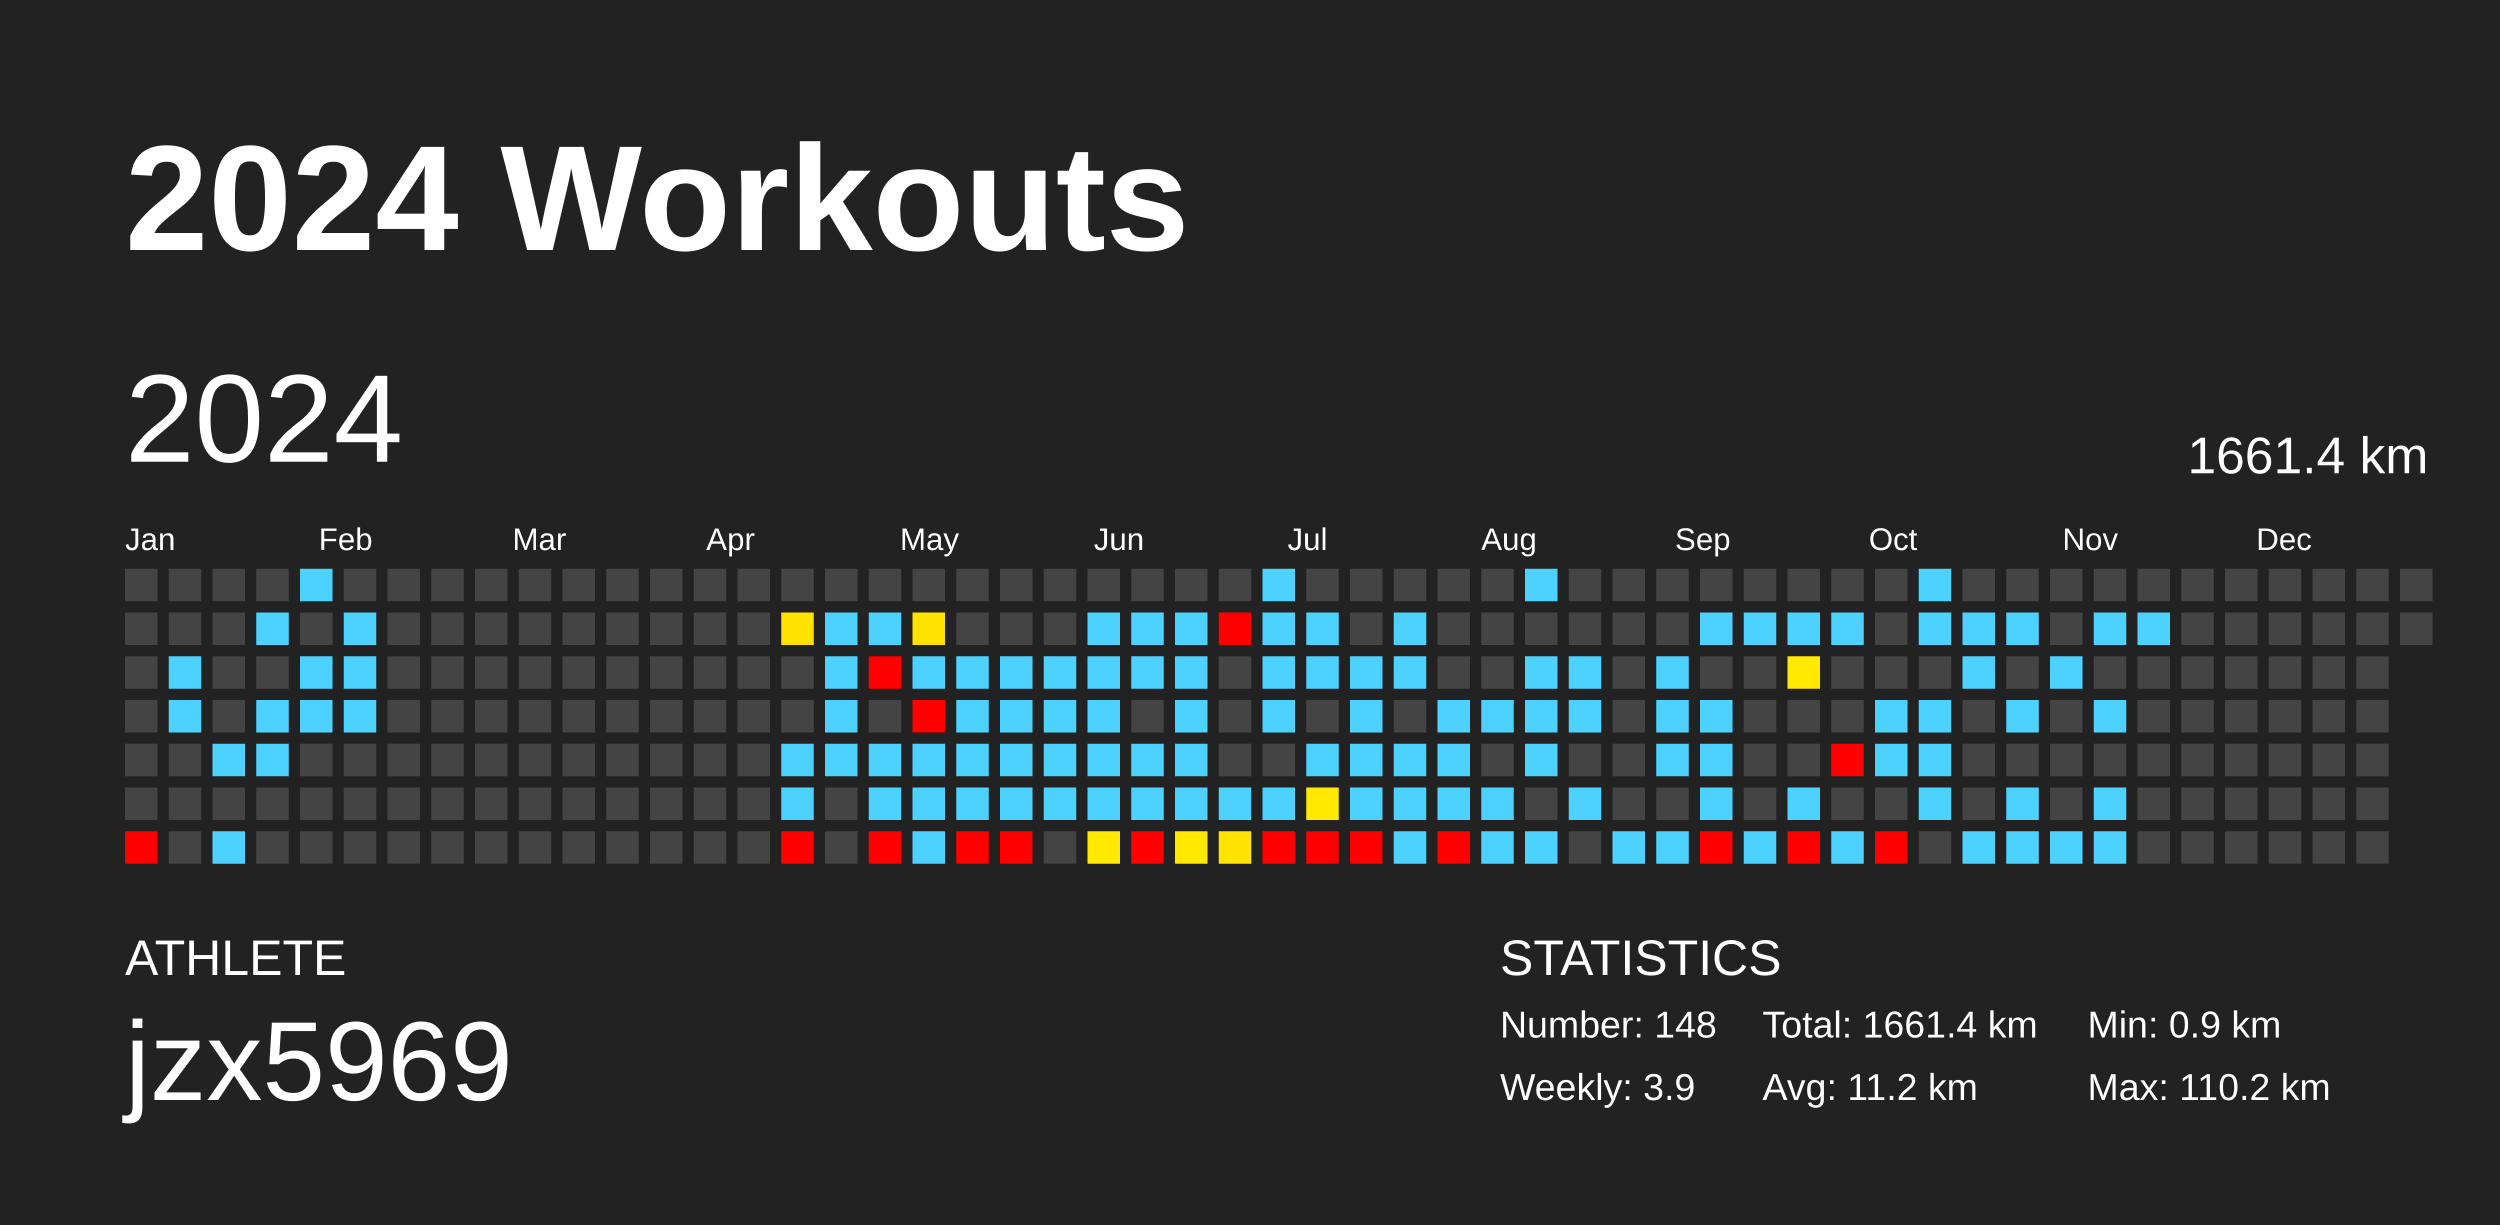
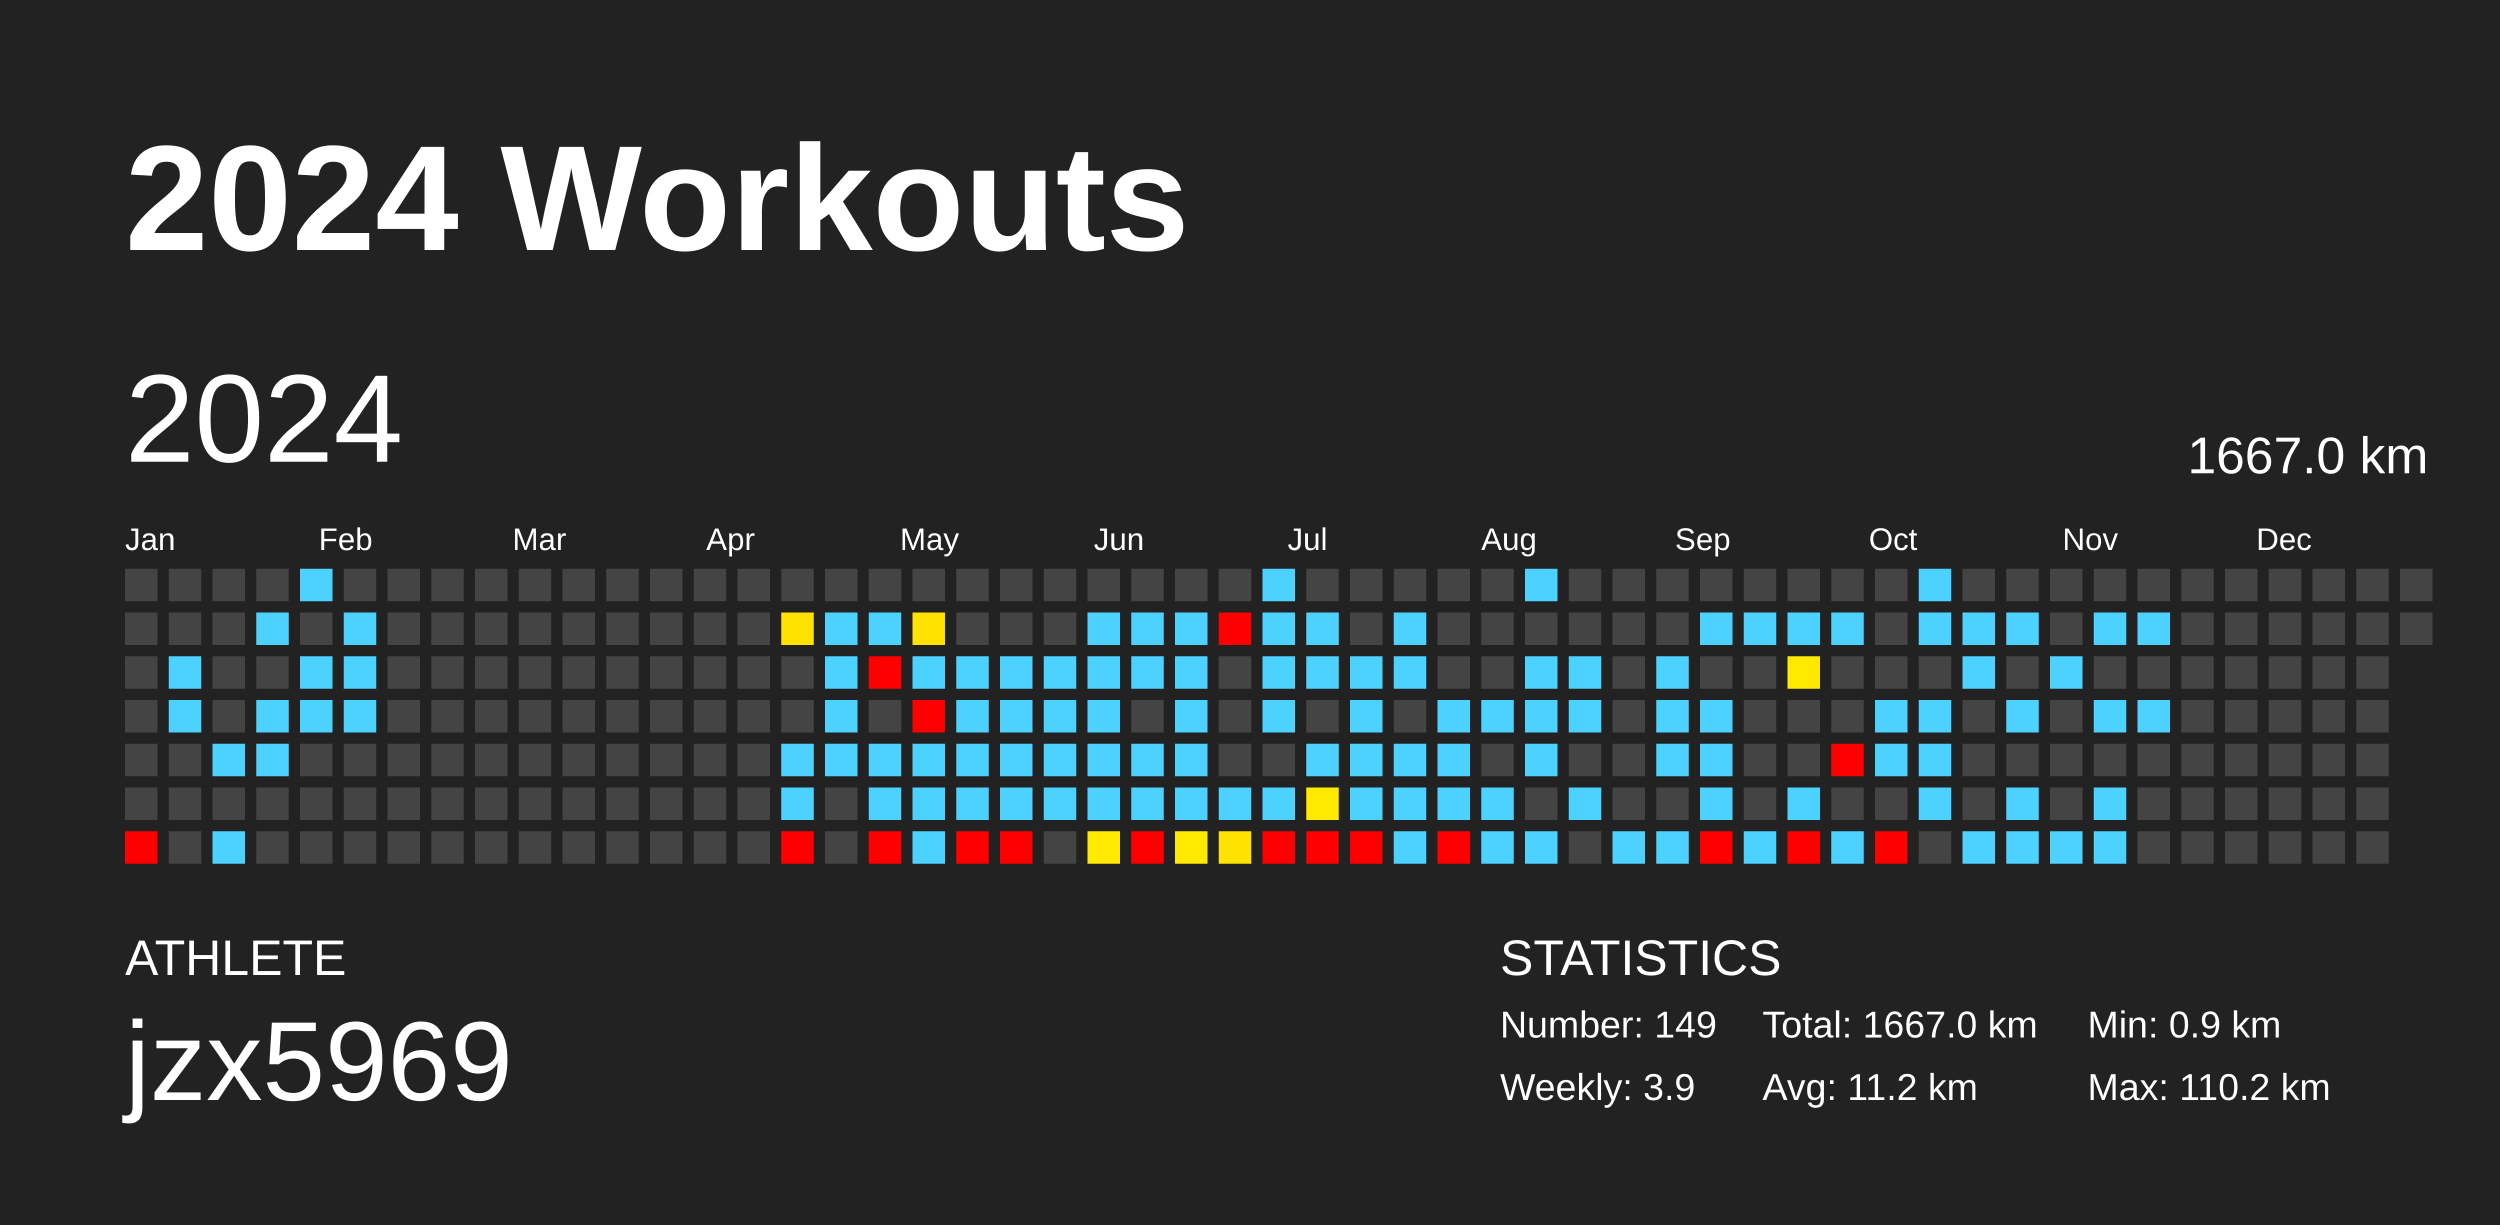
<svg xmlns="http://www.w3.org/2000/svg" baseProfile="full" height="98mm" version="1.1" viewBox="0,0,200,98" width="200mm">
  <defs />
  <rect fill="#222222" height="98" width="200" x="0" y="0" />
  <text fill="#FFFFFF" style="font-size:12px; font-family:Arial; font-weight:bold;" x="10" y="20">2024 Workouts</text>
  <text fill="#FFFFFF" style="font-size:4px; font-family:Arial" x="10" y="78">ATHLETE</text>
  <text fill="#FFFFFF" style="font-size:9px; font-family:Arial" x="10" y="88">jzx5969</text>
  <text fill="#FFFFFF" style="font-size:4px; font-family:Arial" x="120" y="78">STATISTICS</text>
-   <text fill="#FFFFFF" style="font-size:3px; font-family:Arial" x="120" y="83">Number: 148</text>
+   <text fill="#FFFFFF" style="font-size:3px; font-family:Arial" x="120" y="83">Number: 149</text>
  <text fill="#FFFFFF" style="font-size:3px; font-family:Arial" x="120" y="88">Weekly: 3.9</text>
-   <text fill="#FFFFFF" style="font-size:3px; font-family:Arial" x="141" y="83">Total: 1661.4 km</text>
+   <text fill="#FFFFFF" style="font-size:3px; font-family:Arial" x="141" y="83">Total: 1667.0 km</text>
  <text fill="#FFFFFF" style="font-size:3px; font-family:Arial" x="141" y="88">Avg: 11.2 km</text>
  <text fill="#FFFFFF" style="font-size:3px; font-family:Arial" x="167" y="83">Min: 0.9 km</text>
  <text fill="#FFFFFF" style="font-size:3px; font-family:Arial" x="167" y="88">Max: 110.2 km</text>
  <text dominant-baseline="hanging" fill="#FFFFFF" style="font-size:10.0px; font-family:Arial;" x="10" y="30">2024</text>
-   <text dominant-baseline="hanging" fill="#FFFFFF" style="font-size:4.125px; font-family:Arial;" x="175" y="35">1661.4 km</text>
+   <text dominant-baseline="hanging" fill="#FFFFFF" style="font-size:4.125px; font-family:Arial;" x="175" y="35">1667.0 km</text>
  <text fill="#FFFFFF" style="font-size:2.5px; font-family:Arial" x="10.0" y="44">Jan</text>
  <text fill="#FFFFFF" style="font-size:2.5px; font-family:Arial" x="25.5" y="44">Feb</text>
  <text fill="#FFFFFF" style="font-size:2.5px; font-family:Arial" x="41.0" y="44">Mar</text>
  <text fill="#FFFFFF" style="font-size:2.5px; font-family:Arial" x="56.5" y="44">Apr</text>
  <text fill="#FFFFFF" style="font-size:2.5px; font-family:Arial" x="72.0" y="44">May</text>
  <text fill="#FFFFFF" style="font-size:2.5px; font-family:Arial" x="87.5" y="44">Jun</text>
  <text fill="#FFFFFF" style="font-size:2.5px; font-family:Arial" x="103.0" y="44">Jul</text>
  <text fill="#FFFFFF" style="font-size:2.5px; font-family:Arial" x="118.5" y="44">Aug</text>
  <text fill="#FFFFFF" style="font-size:2.5px; font-family:Arial" x="134.0" y="44">Sep</text>
  <text fill="#FFFFFF" style="font-size:2.5px; font-family:Arial" x="149.5" y="44">Oct</text>
  <text fill="#FFFFFF" style="font-size:2.5px; font-family:Arial" x="165.0" y="44">Nov</text>
  <text fill="#FFFFFF" style="font-size:2.5px; font-family:Arial" x="180.5" y="44">Dec</text>
  <rect fill="#444444" height="2.6" width="2.6" x="10.0" y="45.5" />
  <rect fill="#444444" height="2.6" width="2.6" x="10.0" y="49.0" />
  <rect fill="#444444" height="2.6" width="2.6" x="10.0" y="52.5" />
  <rect fill="#444444" height="2.6" width="2.6" x="10.0" y="56.0" />
  <rect fill="#444444" height="2.6" width="2.6" x="10.0" y="59.5" />
  <rect fill="#444444" height="2.6" width="2.6" x="10.0" y="63.0" />
  <rect fill="red" height="2.6" width="2.6" x="10.0" y="66.5" />
  <rect fill="#444444" height="2.6" width="2.6" x="13.5" y="45.5" />
  <rect fill="#444444" height="2.6" width="2.6" x="13.5" y="49.0" />
  <rect fill="#4dd2ff" height="2.6" width="2.6" x="13.5" y="52.5" />
  <rect fill="#4dd2ff" height="2.6" width="2.6" x="13.5" y="56.0" />
  <rect fill="#444444" height="2.6" width="2.6" x="13.5" y="59.5" />
  <rect fill="#444444" height="2.6" width="2.6" x="13.5" y="63.0" />
  <rect fill="#444444" height="2.6" width="2.6" x="13.5" y="66.5" />
  <rect fill="#444444" height="2.6" width="2.6" x="17.0" y="45.5" />
  <rect fill="#444444" height="2.6" width="2.6" x="17.0" y="49.0" />
  <rect fill="#444444" height="2.6" width="2.6" x="17.0" y="52.5" />
  <rect fill="#444444" height="2.6" width="2.6" x="17.0" y="56.0" />
  <rect fill="#4dd2ff" height="2.6" width="2.6" x="17.0" y="59.5" />
  <rect fill="#444444" height="2.6" width="2.6" x="17.0" y="63.0" />
  <rect fill="#4dd2ff" height="2.6" width="2.6" x="17.0" y="66.5" />
  <rect fill="#444444" height="2.6" width="2.6" x="20.5" y="45.5" />
  <rect fill="#4dd2ff" height="2.6" width="2.6" x="20.5" y="49.0" />
  <rect fill="#444444" height="2.6" width="2.6" x="20.5" y="52.5" />
  <rect fill="#4dd2ff" height="2.6" width="2.6" x="20.5" y="56.0" />
  <rect fill="#4dd2ff" height="2.6" width="2.6" x="20.5" y="59.5" />
  <rect fill="#444444" height="2.6" width="2.6" x="20.5" y="63.0" />
  <rect fill="#444444" height="2.6" width="2.6" x="20.5" y="66.5" />
  <rect fill="#4dd2ff" height="2.6" width="2.6" x="24.0" y="45.5" />
  <rect fill="#444444" height="2.6" width="2.6" x="24.0" y="49.0" />
  <rect fill="#4dd2ff" height="2.6" width="2.6" x="24.0" y="52.5" />
  <rect fill="#4dd2ff" height="2.6" width="2.6" x="24.0" y="56.0" />
  <rect fill="#444444" height="2.6" width="2.6" x="24.0" y="59.5" />
  <rect fill="#444444" height="2.6" width="2.6" x="24.0" y="63.0" />
  <rect fill="#444444" height="2.6" width="2.6" x="24.0" y="66.5" />
  <rect fill="#444444" height="2.6" width="2.6" x="27.5" y="45.5" />
  <rect fill="#4dd2ff" height="2.6" width="2.6" x="27.5" y="49.0" />
  <rect fill="#4dd2ff" height="2.6" width="2.6" x="27.5" y="52.5" />
  <rect fill="#4dd2ff" height="2.6" width="2.6" x="27.5" y="56.0" />
  <rect fill="#444444" height="2.6" width="2.6" x="27.5" y="59.5" />
  <rect fill="#444444" height="2.6" width="2.6" x="27.5" y="63.0" />
  <rect fill="#444444" height="2.6" width="2.6" x="27.5" y="66.5" />
  <rect fill="#444444" height="2.6" width="2.6" x="31.0" y="45.5" />
  <rect fill="#444444" height="2.6" width="2.6" x="31.0" y="49.0" />
  <rect fill="#444444" height="2.6" width="2.6" x="31.0" y="52.5" />
  <rect fill="#444444" height="2.6" width="2.6" x="31.0" y="56.0" />
  <rect fill="#444444" height="2.6" width="2.6" x="31.0" y="59.5" />
  <rect fill="#444444" height="2.6" width="2.6" x="31.0" y="63.0" />
  <rect fill="#444444" height="2.6" width="2.6" x="31.0" y="66.5" />
  <rect fill="#444444" height="2.6" width="2.6" x="34.5" y="45.5" />
  <rect fill="#444444" height="2.6" width="2.6" x="34.5" y="49.0" />
  <rect fill="#444444" height="2.6" width="2.6" x="34.5" y="52.5" />
  <rect fill="#444444" height="2.6" width="2.6" x="34.5" y="56.0" />
  <rect fill="#444444" height="2.6" width="2.6" x="34.5" y="59.5" />
  <rect fill="#444444" height="2.6" width="2.6" x="34.5" y="63.0" />
  <rect fill="#444444" height="2.6" width="2.6" x="34.5" y="66.5" />
  <rect fill="#444444" height="2.6" width="2.6" x="38.0" y="45.5" />
  <rect fill="#444444" height="2.6" width="2.6" x="38.0" y="49.0" />
  <rect fill="#444444" height="2.6" width="2.6" x="38.0" y="52.5" />
  <rect fill="#444444" height="2.6" width="2.6" x="38.0" y="56.0" />
  <rect fill="#444444" height="2.6" width="2.6" x="38.0" y="59.5" />
  <rect fill="#444444" height="2.6" width="2.6" x="38.0" y="63.0" />
  <rect fill="#444444" height="2.6" width="2.6" x="38.0" y="66.5" />
  <rect fill="#444444" height="2.6" width="2.6" x="41.5" y="45.5" />
  <rect fill="#444444" height="2.6" width="2.6" x="41.5" y="49.0" />
  <rect fill="#444444" height="2.6" width="2.6" x="41.5" y="52.5" />
  <rect fill="#444444" height="2.6" width="2.6" x="41.5" y="56.0" />
  <rect fill="#444444" height="2.6" width="2.6" x="41.5" y="59.5" />
  <rect fill="#444444" height="2.6" width="2.6" x="41.5" y="63.0" />
  <rect fill="#444444" height="2.6" width="2.6" x="41.5" y="66.5" />
  <rect fill="#444444" height="2.6" width="2.6" x="45.0" y="45.5" />
  <rect fill="#444444" height="2.6" width="2.6" x="45.0" y="49.0" />
  <rect fill="#444444" height="2.6" width="2.6" x="45.0" y="52.5" />
  <rect fill="#444444" height="2.6" width="2.6" x="45.0" y="56.0" />
  <rect fill="#444444" height="2.6" width="2.6" x="45.0" y="59.5" />
  <rect fill="#444444" height="2.6" width="2.6" x="45.0" y="63.0" />
  <rect fill="#444444" height="2.6" width="2.6" x="45.0" y="66.5" />
  <rect fill="#444444" height="2.6" width="2.6" x="48.5" y="45.5" />
  <rect fill="#444444" height="2.6" width="2.6" x="48.5" y="49.0" />
  <rect fill="#444444" height="2.6" width="2.6" x="48.5" y="52.5" />
  <rect fill="#444444" height="2.6" width="2.6" x="48.5" y="56.0" />
  <rect fill="#444444" height="2.6" width="2.6" x="48.5" y="59.5" />
  <rect fill="#444444" height="2.6" width="2.6" x="48.5" y="63.0" />
  <rect fill="#444444" height="2.6" width="2.6" x="48.5" y="66.5" />
  <rect fill="#444444" height="2.6" width="2.6" x="52.0" y="45.5" />
  <rect fill="#444444" height="2.6" width="2.6" x="52.0" y="49.0" />
  <rect fill="#444444" height="2.6" width="2.6" x="52.0" y="52.5" />
  <rect fill="#444444" height="2.6" width="2.6" x="52.0" y="56.0" />
  <rect fill="#444444" height="2.6" width="2.6" x="52.0" y="59.5" />
  <rect fill="#444444" height="2.6" width="2.6" x="52.0" y="63.0" />
  <rect fill="#444444" height="2.6" width="2.6" x="52.0" y="66.5" />
  <rect fill="#444444" height="2.6" width="2.6" x="55.5" y="45.5" />
  <rect fill="#444444" height="2.6" width="2.6" x="55.5" y="49.0" />
  <rect fill="#444444" height="2.6" width="2.6" x="55.5" y="52.5" />
  <rect fill="#444444" height="2.6" width="2.6" x="55.5" y="56.0" />
  <rect fill="#444444" height="2.6" width="2.6" x="55.5" y="59.5" />
  <rect fill="#444444" height="2.6" width="2.6" x="55.5" y="63.0" />
  <rect fill="#444444" height="2.6" width="2.6" x="55.5" y="66.5" />
  <rect fill="#444444" height="2.6" width="2.6" x="59.0" y="45.5" />
  <rect fill="#444444" height="2.6" width="2.6" x="59.0" y="49.0" />
  <rect fill="#444444" height="2.6" width="2.6" x="59.0" y="52.5" />
  <rect fill="#444444" height="2.6" width="2.6" x="59.0" y="56.0" />
  <rect fill="#444444" height="2.6" width="2.6" x="59.0" y="59.5" />
  <rect fill="#444444" height="2.6" width="2.6" x="59.0" y="63.0" />
  <rect fill="#444444" height="2.6" width="2.6" x="59.0" y="66.5" />
  <rect fill="#444444" height="2.6" width="2.6" x="62.5" y="45.5" />
  <rect fill="#ffe200" height="2.6" width="2.6" x="62.5" y="49.0" />
  <rect fill="#444444" height="2.6" width="2.6" x="62.5" y="52.5" />
  <rect fill="#444444" height="2.6" width="2.6" x="62.5" y="56.0" />
  <rect fill="#4dd2ff" height="2.6" width="2.6" x="62.5" y="59.5" />
  <rect fill="#4dd2ff" height="2.6" width="2.6" x="62.5" y="63.0" />
  <rect fill="red" height="2.6" width="2.6" x="62.5" y="66.5" />
  <rect fill="#444444" height="2.6" width="2.6" x="66.0" y="45.5" />
  <rect fill="#4dd2ff" height="2.6" width="2.6" x="66.0" y="49.0" />
  <rect fill="#4dd2ff" height="2.6" width="2.6" x="66.0" y="52.5" />
  <rect fill="#4dd2ff" height="2.6" width="2.6" x="66.0" y="56.0" />
  <rect fill="#4dd2ff" height="2.6" width="2.6" x="66.0" y="59.5" />
  <rect fill="#444444" height="2.6" width="2.6" x="66.0" y="63.0" />
  <rect fill="#444444" height="2.6" width="2.6" x="66.0" y="66.5" />
  <rect fill="#444444" height="2.6" width="2.6" x="69.5" y="45.5" />
  <rect fill="#4dd2ff" height="2.6" width="2.6" x="69.5" y="49.0" />
  <rect fill="red" height="2.6" width="2.6" x="69.5" y="52.5" />
  <rect fill="#444444" height="2.6" width="2.6" x="69.5" y="56.0" />
  <rect fill="#4dd2ff" height="2.6" width="2.6" x="69.5" y="59.5" />
  <rect fill="#4dd2ff" height="2.6" width="2.6" x="69.5" y="63.0" />
  <rect fill="red" height="2.6" width="2.6" x="69.5" y="66.5" />
  <rect fill="#444444" height="2.6" width="2.6" x="73.0" y="45.5" />
  <rect fill="#ffe200" height="2.6" width="2.6" x="73.0" y="49.0" />
  <rect fill="#4dd2ff" height="2.6" width="2.6" x="73.0" y="52.5" />
  <rect fill="red" height="2.6" width="2.6" x="73.0" y="56.0" />
  <rect fill="#4dd2ff" height="2.6" width="2.6" x="73.0" y="59.5" />
  <rect fill="#4dd2ff" height="2.6" width="2.6" x="73.0" y="63.0" />
  <rect fill="#4dd2ff" height="2.6" width="2.6" x="73.0" y="66.5" />
  <rect fill="#444444" height="2.6" width="2.6" x="76.5" y="45.5" />
  <rect fill="#444444" height="2.6" width="2.6" x="76.5" y="49.0" />
  <rect fill="#4dd2ff" height="2.6" width="2.6" x="76.5" y="52.5" />
  <rect fill="#4dd2ff" height="2.6" width="2.6" x="76.5" y="56.0" />
  <rect fill="#4dd2ff" height="2.6" width="2.6" x="76.5" y="59.5" />
  <rect fill="#4dd2ff" height="2.6" width="2.6" x="76.5" y="63.0" />
  <rect fill="red" height="2.6" width="2.6" x="76.5" y="66.5" />
  <rect fill="#444444" height="2.6" width="2.6" x="80.0" y="45.5" />
  <rect fill="#444444" height="2.6" width="2.6" x="80.0" y="49.0" />
  <rect fill="#4dd2ff" height="2.6" width="2.6" x="80.0" y="52.5" />
  <rect fill="#4dd2ff" height="2.6" width="2.6" x="80.0" y="56.0" />
  <rect fill="#4dd2ff" height="2.6" width="2.6" x="80.0" y="59.5" />
  <rect fill="#4dd2ff" height="2.6" width="2.6" x="80.0" y="63.0" />
  <rect fill="red" height="2.6" width="2.6" x="80.0" y="66.5" />
  <rect fill="#444444" height="2.6" width="2.6" x="83.5" y="45.5" />
  <rect fill="#444444" height="2.6" width="2.6" x="83.5" y="49.0" />
  <rect fill="#4dd2ff" height="2.6" width="2.6" x="83.5" y="52.5" />
  <rect fill="#4dd2ff" height="2.6" width="2.6" x="83.5" y="56.0" />
  <rect fill="#4dd2ff" height="2.6" width="2.6" x="83.5" y="59.5" />
  <rect fill="#4dd2ff" height="2.6" width="2.6" x="83.5" y="63.0" />
  <rect fill="#444444" height="2.6" width="2.6" x="83.5" y="66.5" />
  <rect fill="#444444" height="2.6" width="2.6" x="87.0" y="45.5" />
  <rect fill="#4dd2ff" height="2.6" width="2.6" x="87.0" y="49.0" />
  <rect fill="#4dd2ff" height="2.6" width="2.6" x="87.0" y="52.5" />
  <rect fill="#4dd2ff" height="2.6" width="2.6" x="87.0" y="56.0" />
  <rect fill="#4dd2ff" height="2.6" width="2.6" x="87.0" y="59.5" />
  <rect fill="#4dd2ff" height="2.6" width="2.6" x="87.0" y="63.0" />
  <rect fill="#ffe900" height="2.6" width="2.6" x="87.0" y="66.5" />
  <rect fill="#444444" height="2.6" width="2.6" x="90.5" y="45.5" />
  <rect fill="#4dd2ff" height="2.6" width="2.6" x="90.5" y="49.0" />
  <rect fill="#4dd2ff" height="2.6" width="2.6" x="90.5" y="52.5" />
  <rect fill="#444444" height="2.6" width="2.6" x="90.5" y="56.0" />
  <rect fill="#4dd2ff" height="2.6" width="2.6" x="90.5" y="59.5" />
  <rect fill="#4dd2ff" height="2.6" width="2.6" x="90.5" y="63.0" />
  <rect fill="red" height="2.6" width="2.6" x="90.5" y="66.5" />
  <rect fill="#444444" height="2.6" width="2.6" x="94.0" y="45.5" />
  <rect fill="#4dd2ff" height="2.6" width="2.6" x="94.0" y="49.0" />
  <rect fill="#4dd2ff" height="2.6" width="2.6" x="94.0" y="52.5" />
  <rect fill="#4dd2ff" height="2.6" width="2.6" x="94.0" y="56.0" />
  <rect fill="#4dd2ff" height="2.6" width="2.6" x="94.0" y="59.5" />
  <rect fill="#4dd2ff" height="2.6" width="2.6" x="94.0" y="63.0" />
  <rect fill="#ffe900" height="2.6" width="2.6" x="94.0" y="66.5" />
  <rect fill="#444444" height="2.6" width="2.6" x="97.5" y="45.5" />
  <rect fill="red" height="2.6" width="2.6" x="97.5" y="49.0" />
  <rect fill="#444444" height="2.6" width="2.6" x="97.5" y="52.5" />
  <rect fill="#444444" height="2.6" width="2.6" x="97.5" y="56.0" />
  <rect fill="#444444" height="2.6" width="2.6" x="97.5" y="59.5" />
  <rect fill="#4dd2ff" height="2.6" width="2.6" x="97.5" y="63.0" />
  <rect fill="#ffe300" height="2.6" width="2.6" x="97.5" y="66.5" />
  <rect fill="#4dd2ff" height="2.6" width="2.6" x="101.0" y="45.5" />
  <rect fill="#4dd2ff" height="2.6" width="2.6" x="101.0" y="49.0" />
  <rect fill="#4dd2ff" height="2.6" width="2.6" x="101.0" y="52.5" />
  <rect fill="#4dd2ff" height="2.6" width="2.6" x="101.0" y="56.0" />
  <rect fill="#444444" height="2.6" width="2.6" x="101.0" y="59.5" />
  <rect fill="#4dd2ff" height="2.6" width="2.6" x="101.0" y="63.0" />
  <rect fill="red" height="2.6" width="2.6" x="101.0" y="66.5" />
  <rect fill="#444444" height="2.6" width="2.6" x="104.5" y="45.5" />
  <rect fill="#4dd2ff" height="2.6" width="2.6" x="104.5" y="49.0" />
  <rect fill="#4dd2ff" height="2.6" width="2.6" x="104.5" y="52.5" />
  <rect fill="#444444" height="2.6" width="2.6" x="104.5" y="56.0" />
  <rect fill="#4dd2ff" height="2.6" width="2.6" x="104.5" y="59.5" />
  <rect fill="#ffe900" height="2.6" width="2.6" x="104.5" y="63.0" />
  <rect fill="red" height="2.6" width="2.6" x="104.5" y="66.5" />
  <rect fill="#444444" height="2.6" width="2.6" x="108.0" y="45.5" />
  <rect fill="#444444" height="2.6" width="2.6" x="108.0" y="49.0" />
  <rect fill="#4dd2ff" height="2.6" width="2.6" x="108.0" y="52.5" />
  <rect fill="#4dd2ff" height="2.6" width="2.6" x="108.0" y="56.0" />
  <rect fill="#4dd2ff" height="2.6" width="2.6" x="108.0" y="59.5" />
  <rect fill="#4dd2ff" height="2.6" width="2.6" x="108.0" y="63.0" />
  <rect fill="red" height="2.6" width="2.6" x="108.0" y="66.5" />
  <rect fill="#444444" height="2.6" width="2.6" x="111.5" y="45.5" />
  <rect fill="#4dd2ff" height="2.6" width="2.6" x="111.5" y="49.0" />
  <rect fill="#4dd2ff" height="2.6" width="2.6" x="111.5" y="52.5" />
  <rect fill="#444444" height="2.6" width="2.6" x="111.5" y="56.0" />
  <rect fill="#4dd2ff" height="2.6" width="2.6" x="111.5" y="59.5" />
  <rect fill="#4dd2ff" height="2.6" width="2.6" x="111.5" y="63.0" />
  <rect fill="#4dd2ff" height="2.6" width="2.6" x="111.5" y="66.5" />
  <rect fill="#444444" height="2.6" width="2.6" x="115.0" y="45.5" />
  <rect fill="#444444" height="2.6" width="2.6" x="115.0" y="49.0" />
  <rect fill="#444444" height="2.6" width="2.6" x="115.0" y="52.5" />
  <rect fill="#4dd2ff" height="2.6" width="2.6" x="115.0" y="56.0" />
  <rect fill="#4dd2ff" height="2.6" width="2.6" x="115.0" y="59.5" />
  <rect fill="#4dd2ff" height="2.6" width="2.6" x="115.0" y="63.0" />
  <rect fill="red" height="2.6" width="2.6" x="115.0" y="66.5" />
  <rect fill="#444444" height="2.6" width="2.6" x="118.5" y="45.5" />
  <rect fill="#444444" height="2.6" width="2.6" x="118.5" y="49.0" />
  <rect fill="#444444" height="2.6" width="2.6" x="118.5" y="52.5" />
  <rect fill="#4dd2ff" height="2.6" width="2.6" x="118.5" y="56.0" />
  <rect fill="#444444" height="2.6" width="2.6" x="118.5" y="59.5" />
  <rect fill="#4dd2ff" height="2.6" width="2.6" x="118.5" y="63.0" />
  <rect fill="#4dd2ff" height="2.6" width="2.6" x="118.5" y="66.5" />
  <rect fill="#4dd2ff" height="2.6" width="2.6" x="122.0" y="45.5" />
  <rect fill="#444444" height="2.6" width="2.6" x="122.0" y="49.0" />
  <rect fill="#4dd2ff" height="2.6" width="2.6" x="122.0" y="52.5" />
  <rect fill="#4dd2ff" height="2.6" width="2.6" x="122.0" y="56.0" />
  <rect fill="#4dd2ff" height="2.6" width="2.6" x="122.0" y="59.5" />
  <rect fill="#444444" height="2.6" width="2.6" x="122.0" y="63.0" />
  <rect fill="#4dd2ff" height="2.6" width="2.6" x="122.0" y="66.5" />
  <rect fill="#444444" height="2.6" width="2.6" x="125.5" y="45.5" />
  <rect fill="#444444" height="2.6" width="2.6" x="125.5" y="49.0" />
  <rect fill="#4dd2ff" height="2.6" width="2.6" x="125.5" y="52.5" />
  <rect fill="#4dd2ff" height="2.6" width="2.6" x="125.5" y="56.0" />
  <rect fill="#444444" height="2.6" width="2.6" x="125.5" y="59.5" />
  <rect fill="#4dd2ff" height="2.6" width="2.6" x="125.5" y="63.0" />
  <rect fill="#444444" height="2.6" width="2.6" x="125.5" y="66.5" />
  <rect fill="#444444" height="2.6" width="2.6" x="129.0" y="45.5" />
  <rect fill="#444444" height="2.6" width="2.6" x="129.0" y="49.0" />
  <rect fill="#444444" height="2.6" width="2.6" x="129.0" y="52.5" />
  <rect fill="#444444" height="2.6" width="2.6" x="129.0" y="56.0" />
  <rect fill="#444444" height="2.6" width="2.6" x="129.0" y="59.5" />
  <rect fill="#444444" height="2.6" width="2.6" x="129.0" y="63.0" />
  <rect fill="#4dd2ff" height="2.6" width="2.6" x="129.0" y="66.5" />
  <rect fill="#444444" height="2.6" width="2.6" x="132.5" y="45.5" />
  <rect fill="#444444" height="2.6" width="2.6" x="132.5" y="49.0" />
  <rect fill="#4dd2ff" height="2.6" width="2.6" x="132.5" y="52.5" />
  <rect fill="#4dd2ff" height="2.6" width="2.6" x="132.5" y="56.0" />
  <rect fill="#4dd2ff" height="2.6" width="2.6" x="132.5" y="59.5" />
  <rect fill="#444444" height="2.6" width="2.6" x="132.5" y="63.0" />
  <rect fill="#4dd2ff" height="2.6" width="2.6" x="132.5" y="66.5" />
  <rect fill="#444444" height="2.6" width="2.6" x="136.0" y="45.5" />
  <rect fill="#4dd2ff" height="2.6" width="2.6" x="136.0" y="49.0" />
  <rect fill="#444444" height="2.6" width="2.6" x="136.0" y="52.5" />
  <rect fill="#4dd2ff" height="2.6" width="2.6" x="136.0" y="56.0" />
  <rect fill="#4dd2ff" height="2.6" width="2.6" x="136.0" y="59.5" />
  <rect fill="#4dd2ff" height="2.6" width="2.6" x="136.0" y="63.0" />
  <rect fill="red" height="2.6" width="2.6" x="136.0" y="66.5" />
  <rect fill="#444444" height="2.6" width="2.6" x="139.5" y="45.5" />
  <rect fill="#4dd2ff" height="2.6" width="2.6" x="139.5" y="49.0" />
  <rect fill="#444444" height="2.6" width="2.6" x="139.5" y="52.5" />
  <rect fill="#444444" height="2.6" width="2.6" x="139.5" y="56.0" />
  <rect fill="#444444" height="2.6" width="2.6" x="139.5" y="59.5" />
  <rect fill="#444444" height="2.6" width="2.6" x="139.5" y="63.0" />
  <rect fill="#4dd2ff" height="2.6" width="2.6" x="139.5" y="66.5" />
  <rect fill="#444444" height="2.6" width="2.6" x="143.0" y="45.5" />
  <rect fill="#4dd2ff" height="2.6" width="2.6" x="143.0" y="49.0" />
  <rect fill="#ffe900" height="2.6" width="2.6" x="143.0" y="52.5" />
  <rect fill="#444444" height="2.6" width="2.6" x="143.0" y="56.0" />
  <rect fill="#444444" height="2.6" width="2.6" x="143.0" y="59.5" />
  <rect fill="#4dd2ff" height="2.6" width="2.6" x="143.0" y="63.0" />
  <rect fill="red" height="2.6" width="2.6" x="143.0" y="66.5" />
  <rect fill="#444444" height="2.6" width="2.6" x="146.5" y="45.5" />
  <rect fill="#4dd2ff" height="2.6" width="2.6" x="146.5" y="49.0" />
  <rect fill="#444444" height="2.6" width="2.6" x="146.5" y="52.5" />
  <rect fill="#444444" height="2.6" width="2.6" x="146.5" y="56.0" />
  <rect fill="red" height="2.6" width="2.6" x="146.5" y="59.5" />
  <rect fill="#444444" height="2.6" width="2.6" x="146.5" y="63.0" />
  <rect fill="#4dd2ff" height="2.6" width="2.6" x="146.5" y="66.5" />
  <rect fill="#444444" height="2.6" width="2.6" x="150.0" y="45.5" />
  <rect fill="#444444" height="2.6" width="2.6" x="150.0" y="49.0" />
  <rect fill="#444444" height="2.6" width="2.6" x="150.0" y="52.5" />
  <rect fill="#4dd2ff" height="2.6" width="2.6" x="150.0" y="56.0" />
  <rect fill="#4dd2ff" height="2.6" width="2.6" x="150.0" y="59.5" />
  <rect fill="#444444" height="2.6" width="2.6" x="150.0" y="63.0" />
  <rect fill="red" height="2.6" width="2.6" x="150.0" y="66.5" />
  <rect fill="#4dd2ff" height="2.6" width="2.6" x="153.5" y="45.5" />
  <rect fill="#4dd2ff" height="2.6" width="2.6" x="153.5" y="49.0" />
  <rect fill="#444444" height="2.6" width="2.6" x="153.5" y="52.5" />
  <rect fill="#4dd2ff" height="2.6" width="2.6" x="153.5" y="56.0" />
  <rect fill="#4dd2ff" height="2.6" width="2.6" x="153.5" y="59.5" />
  <rect fill="#4dd2ff" height="2.6" width="2.6" x="153.5" y="63.0" />
  <rect fill="#444444" height="2.6" width="2.6" x="153.5" y="66.5" />
  <rect fill="#444444" height="2.6" width="2.6" x="157.0" y="45.5" />
  <rect fill="#4dd2ff" height="2.6" width="2.6" x="157.0" y="49.0" />
  <rect fill="#4dd2ff" height="2.6" width="2.6" x="157.0" y="52.5" />
  <rect fill="#444444" height="2.6" width="2.6" x="157.0" y="56.0" />
  <rect fill="#444444" height="2.6" width="2.6" x="157.0" y="59.5" />
  <rect fill="#444444" height="2.6" width="2.6" x="157.0" y="63.0" />
  <rect fill="#4dd2ff" height="2.6" width="2.6" x="157.0" y="66.5" />
  <rect fill="#444444" height="2.6" width="2.6" x="160.5" y="45.5" />
  <rect fill="#4dd2ff" height="2.6" width="2.6" x="160.5" y="49.0" />
  <rect fill="#444444" height="2.6" width="2.6" x="160.5" y="52.5" />
  <rect fill="#4dd2ff" height="2.6" width="2.6" x="160.5" y="56.0" />
  <rect fill="#444444" height="2.6" width="2.6" x="160.5" y="59.5" />
  <rect fill="#4dd2ff" height="2.6" width="2.6" x="160.5" y="63.0" />
  <rect fill="#4dd2ff" height="2.6" width="2.6" x="160.5" y="66.5" />
  <rect fill="#444444" height="2.6" width="2.6" x="164.0" y="45.5" />
  <rect fill="#444444" height="2.6" width="2.6" x="164.0" y="49.0" />
  <rect fill="#4dd2ff" height="2.6" width="2.6" x="164.0" y="52.5" />
  <rect fill="#444444" height="2.6" width="2.6" x="164.0" y="56.0" />
  <rect fill="#444444" height="2.6" width="2.6" x="164.0" y="59.5" />
  <rect fill="#444444" height="2.6" width="2.6" x="164.0" y="63.0" />
  <rect fill="#4dd2ff" height="2.6" width="2.6" x="164.0" y="66.5" />
  <rect fill="#444444" height="2.6" width="2.6" x="167.5" y="45.5" />
  <rect fill="#4dd2ff" height="2.6" width="2.6" x="167.5" y="49.0" />
  <rect fill="#444444" height="2.6" width="2.6" x="167.5" y="52.5" />
  <rect fill="#4dd2ff" height="2.6" width="2.6" x="167.5" y="56.0" />
  <rect fill="#444444" height="2.6" width="2.6" x="167.5" y="59.5" />
  <rect fill="#4dd2ff" height="2.6" width="2.6" x="167.5" y="63.0" />
  <rect fill="#4dd2ff" height="2.6" width="2.6" x="167.5" y="66.5" />
  <rect fill="#444444" height="2.6" width="2.6" x="171.0" y="45.5" />
  <rect fill="#4dd2ff" height="2.6" width="2.6" x="171.0" y="49.0" />
  <rect fill="#444444" height="2.6" width="2.6" x="171.0" y="52.5" />
-   <rect fill="#444444" height="2.6" width="2.6" x="171.0" y="56.0" />
+   <rect fill="#4dd2ff" height="2.6" width="2.6" x="171.0" y="56.0" />
  <rect fill="#444444" height="2.6" width="2.6" x="171.0" y="59.5" />
  <rect fill="#444444" height="2.6" width="2.6" x="171.0" y="63.0" />
  <rect fill="#444444" height="2.6" width="2.6" x="171.0" y="66.5" />
  <rect fill="#444444" height="2.6" width="2.6" x="174.5" y="45.5" />
  <rect fill="#444444" height="2.6" width="2.6" x="174.5" y="49.0" />
  <rect fill="#444444" height="2.6" width="2.6" x="174.5" y="52.5" />
  <rect fill="#444444" height="2.6" width="2.6" x="174.5" y="56.0" />
  <rect fill="#444444" height="2.6" width="2.6" x="174.5" y="59.5" />
  <rect fill="#444444" height="2.6" width="2.6" x="174.5" y="63.0" />
  <rect fill="#444444" height="2.6" width="2.6" x="174.5" y="66.5" />
  <rect fill="#444444" height="2.6" width="2.6" x="178.0" y="45.5" />
  <rect fill="#444444" height="2.6" width="2.6" x="178.0" y="49.0" />
  <rect fill="#444444" height="2.6" width="2.6" x="178.0" y="52.5" />
  <rect fill="#444444" height="2.6" width="2.6" x="178.0" y="56.0" />
  <rect fill="#444444" height="2.6" width="2.6" x="178.0" y="59.5" />
  <rect fill="#444444" height="2.6" width="2.6" x="178.0" y="63.0" />
  <rect fill="#444444" height="2.6" width="2.6" x="178.0" y="66.5" />
  <rect fill="#444444" height="2.6" width="2.6" x="181.5" y="45.5" />
  <rect fill="#444444" height="2.6" width="2.6" x="181.5" y="49.0" />
  <rect fill="#444444" height="2.6" width="2.6" x="181.5" y="52.5" />
  <rect fill="#444444" height="2.6" width="2.6" x="181.5" y="56.0" />
  <rect fill="#444444" height="2.6" width="2.6" x="181.5" y="59.5" />
  <rect fill="#444444" height="2.6" width="2.6" x="181.5" y="63.0" />
  <rect fill="#444444" height="2.6" width="2.6" x="181.5" y="66.5" />
  <rect fill="#444444" height="2.6" width="2.6" x="185.0" y="45.5" />
  <rect fill="#444444" height="2.6" width="2.6" x="185.0" y="49.0" />
  <rect fill="#444444" height="2.6" width="2.6" x="185.0" y="52.5" />
  <rect fill="#444444" height="2.6" width="2.6" x="185.0" y="56.0" />
  <rect fill="#444444" height="2.6" width="2.6" x="185.0" y="59.5" />
  <rect fill="#444444" height="2.6" width="2.6" x="185.0" y="63.0" />
  <rect fill="#444444" height="2.6" width="2.6" x="185.0" y="66.5" />
  <rect fill="#444444" height="2.6" width="2.6" x="188.5" y="45.5" />
  <rect fill="#444444" height="2.6" width="2.6" x="188.5" y="49.0" />
  <rect fill="#444444" height="2.6" width="2.6" x="188.5" y="52.5" />
  <rect fill="#444444" height="2.6" width="2.6" x="188.5" y="56.0" />
  <rect fill="#444444" height="2.6" width="2.6" x="188.5" y="59.5" />
  <rect fill="#444444" height="2.6" width="2.6" x="188.5" y="63.0" />
  <rect fill="#444444" height="2.6" width="2.6" x="188.5" y="66.5" />
  <rect fill="#444444" height="2.6" width="2.6" x="192.0" y="45.5" />
  <rect fill="#444444" height="2.6" width="2.6" x="192.0" y="49.0" />
</svg>
